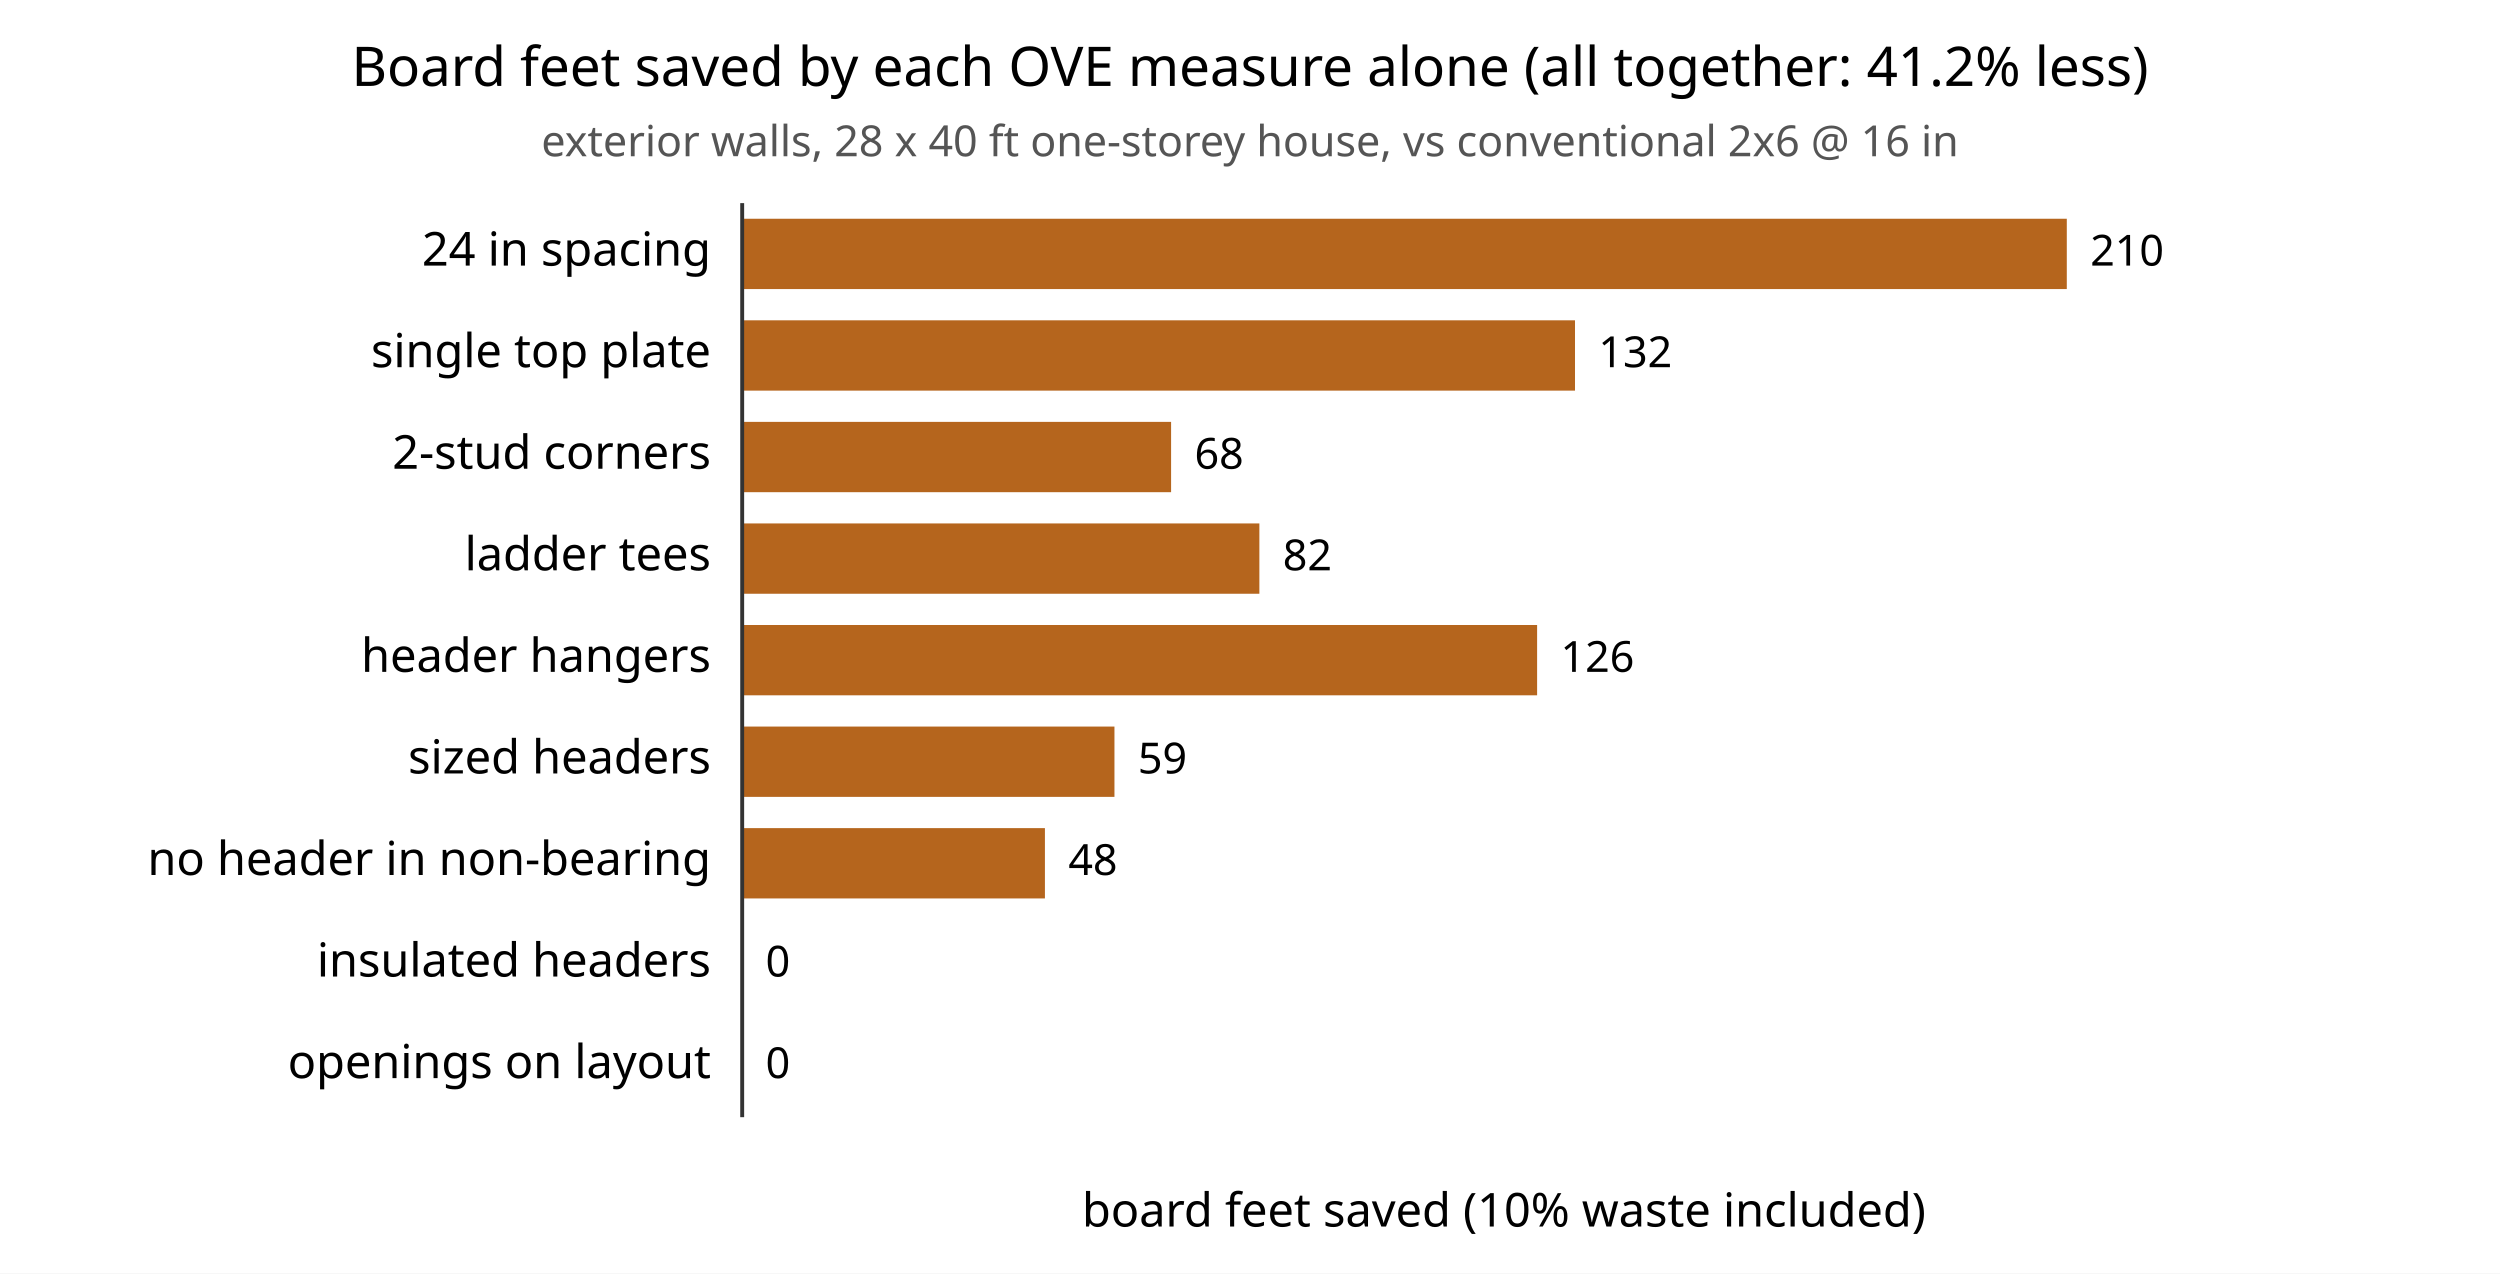
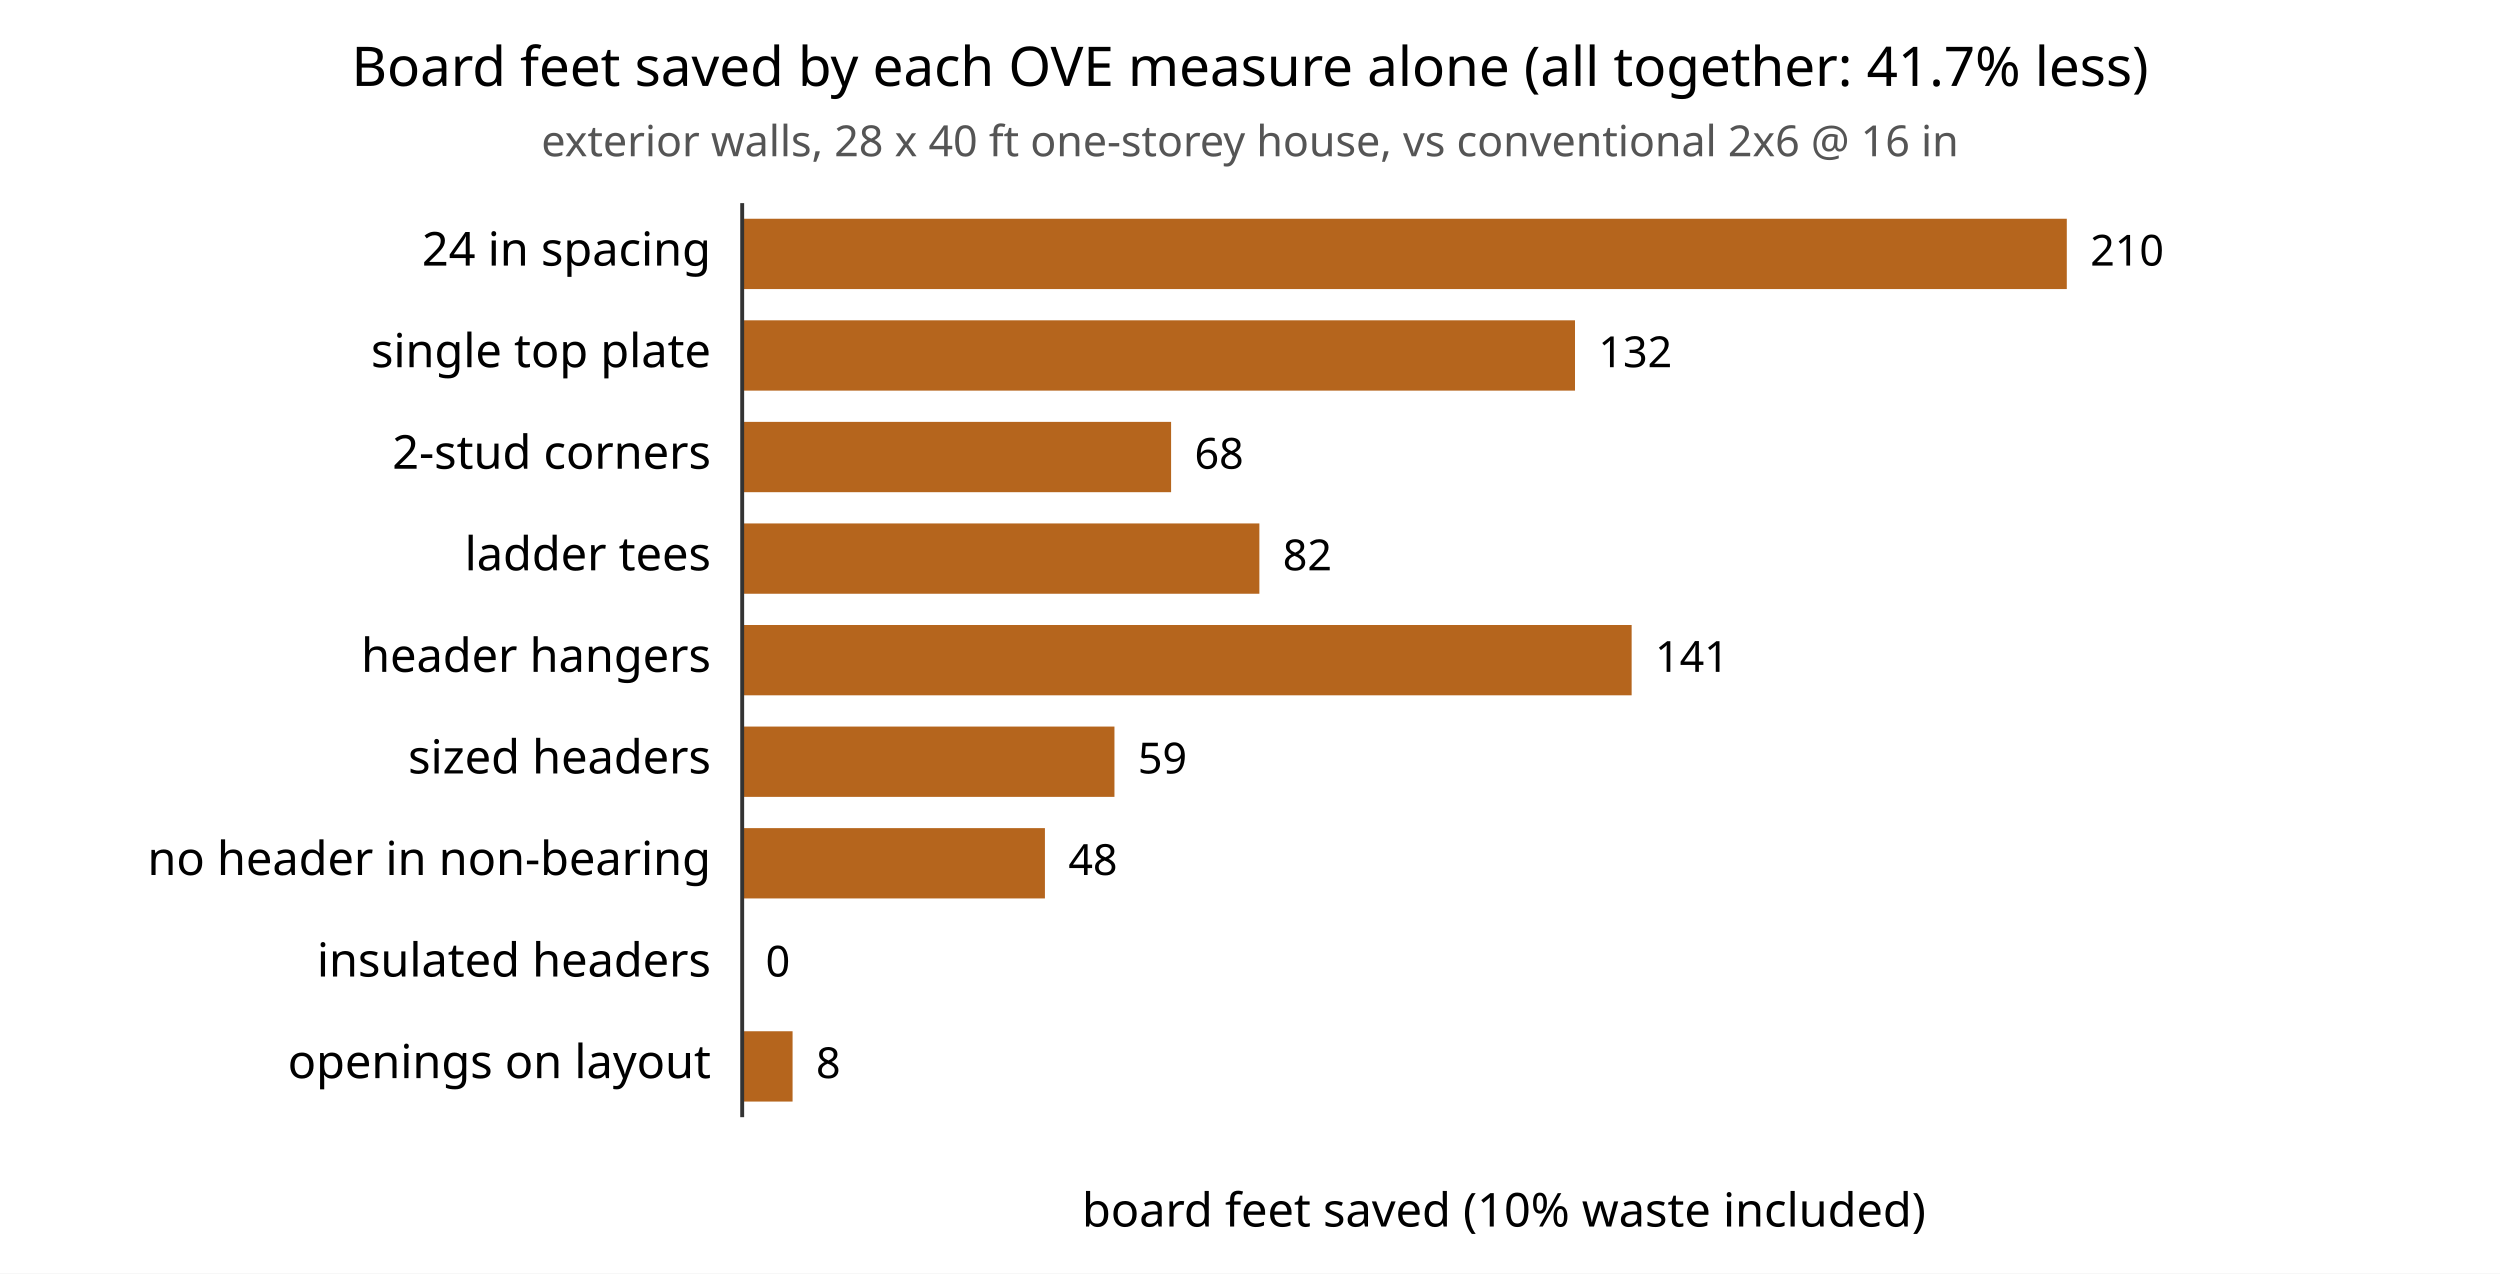
- <svg xmlns="http://www.w3.org/2000/svg" viewBox="0 0 640 326" role="img" aria-label="Bar chart of lumber saved by each advanced-framing measure applied alone to conventional 2x6 walls on a 28 by 40 ft house: 24 in spacing 210 board feet, single top plate 132 board feet, 2-stud corners 68 board feet, ladder tees 82 board feet, header hangers 126 board feet, sized headers 59 board feet, no header in non-bearing 48 board feet, insulated headers 0 board feet, openings on layout 0 board feet">
+ <svg xmlns="http://www.w3.org/2000/svg" viewBox="0 0 640 326" role="img" aria-label="Bar chart of lumber saved by each advanced-framing measure applied alone to conventional 2x6 walls on a 28 by 40 ft house: 24 in spacing 210 board feet, single top plate 132 board feet, 2-stud corners 68 board feet, ladder tees 82 board feet, header hangers 141 board feet, sized headers 59 board feet, no header in non-bearing 48 board feet, insulated headers 0 board feet, openings on layout 8 board feet">
  <rect width="640" height="326" fill="#fff" />
-   <text x="320.0" y="22" text-anchor="middle" font-family="sans-serif" font-size="14">Board feet saved by each OVE measure alone (all together: 41.2% less)</text>
+   <text x="320.0" y="22" text-anchor="middle" font-family="sans-serif" font-size="14">Board feet saved by each OVE measure alone (all together: 41.7% less)</text>
  <text x="320.0" y="40" text-anchor="middle" font-family="sans-serif" font-size="11" fill="#555">exterior walls, 28 x 40 ft one-storey house, vs conventional 2x6 @ 16 in</text>
  <text x="182" y="68" text-anchor="end" font-family="sans-serif" font-size="12">24 in spacing</text>
  <rect x="190" y="56" width="339.1" height="18" fill="#b5651d" />
  <text x="535.1" y="68" font-family="sans-serif" font-size="11">210</text>
  <text x="182" y="94" text-anchor="end" font-family="sans-serif" font-size="12">single top plate</text>
  <rect x="190" y="82" width="213.2" height="18" fill="#b5651d" />
  <text x="409.2" y="94" font-family="sans-serif" font-size="11">132</text>
  <text x="182" y="120" text-anchor="end" font-family="sans-serif" font-size="12">2-stud corners</text>
  <rect x="190" y="108" width="109.8" height="18" fill="#b5651d" />
  <text x="305.8" y="120" font-family="sans-serif" font-size="11">68</text>
  <text x="182" y="146" text-anchor="end" font-family="sans-serif" font-size="12">ladder tees</text>
  <rect x="190" y="134" width="132.4" height="18" fill="#b5651d" />
  <text x="328.4" y="146" font-family="sans-serif" font-size="11">82</text>
  <text x="182" y="172" text-anchor="end" font-family="sans-serif" font-size="12">header hangers</text>
-   <rect x="190" y="160" width="203.5" height="18" fill="#b5651d" />
-   <text x="399.5" y="172" font-family="sans-serif" font-size="11">126</text>
+   <rect x="190" y="160" width="227.7" height="18" fill="#b5651d" />
+   <text x="423.7" y="172" font-family="sans-serif" font-size="11">141</text>
  <text x="182" y="198" text-anchor="end" font-family="sans-serif" font-size="12">sized headers</text>
  <rect x="190" y="186" width="95.3" height="18" fill="#b5651d" />
  <text x="291.3" y="198" font-family="sans-serif" font-size="11">59</text>
  <text x="182" y="224" text-anchor="end" font-family="sans-serif" font-size="12">no header in non-bearing</text>
  <rect x="190" y="212" width="77.5" height="18" fill="#b5651d" />
  <text x="273.5" y="224" font-family="sans-serif" font-size="11">48</text>
  <text x="182" y="250" text-anchor="end" font-family="sans-serif" font-size="12">insulated headers</text>
  <text x="196.0" y="250" font-family="sans-serif" font-size="11">0</text>
  <text x="182" y="276" text-anchor="end" font-family="sans-serif" font-size="12">openings on layout</text>
-   <text x="196.0" y="276" font-family="sans-serif" font-size="11">0</text>
+   <rect x="190" y="264" width="12.9" height="18" fill="#b5651d" />
+   <text x="208.9" y="276" font-family="sans-serif" font-size="11">8</text>
  <line x1="190" x2="190" y1="52" y2="286" stroke="#333" />
  <text x="385.0" y="314" text-anchor="middle" font-family="sans-serif" font-size="12">board feet saved (10% waste included)</text>
</svg>
